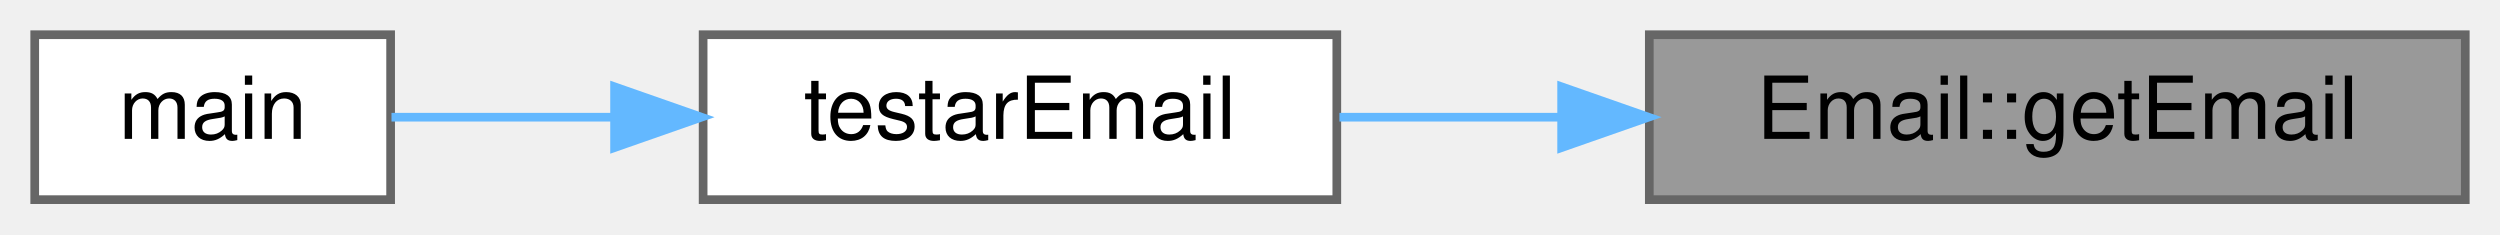
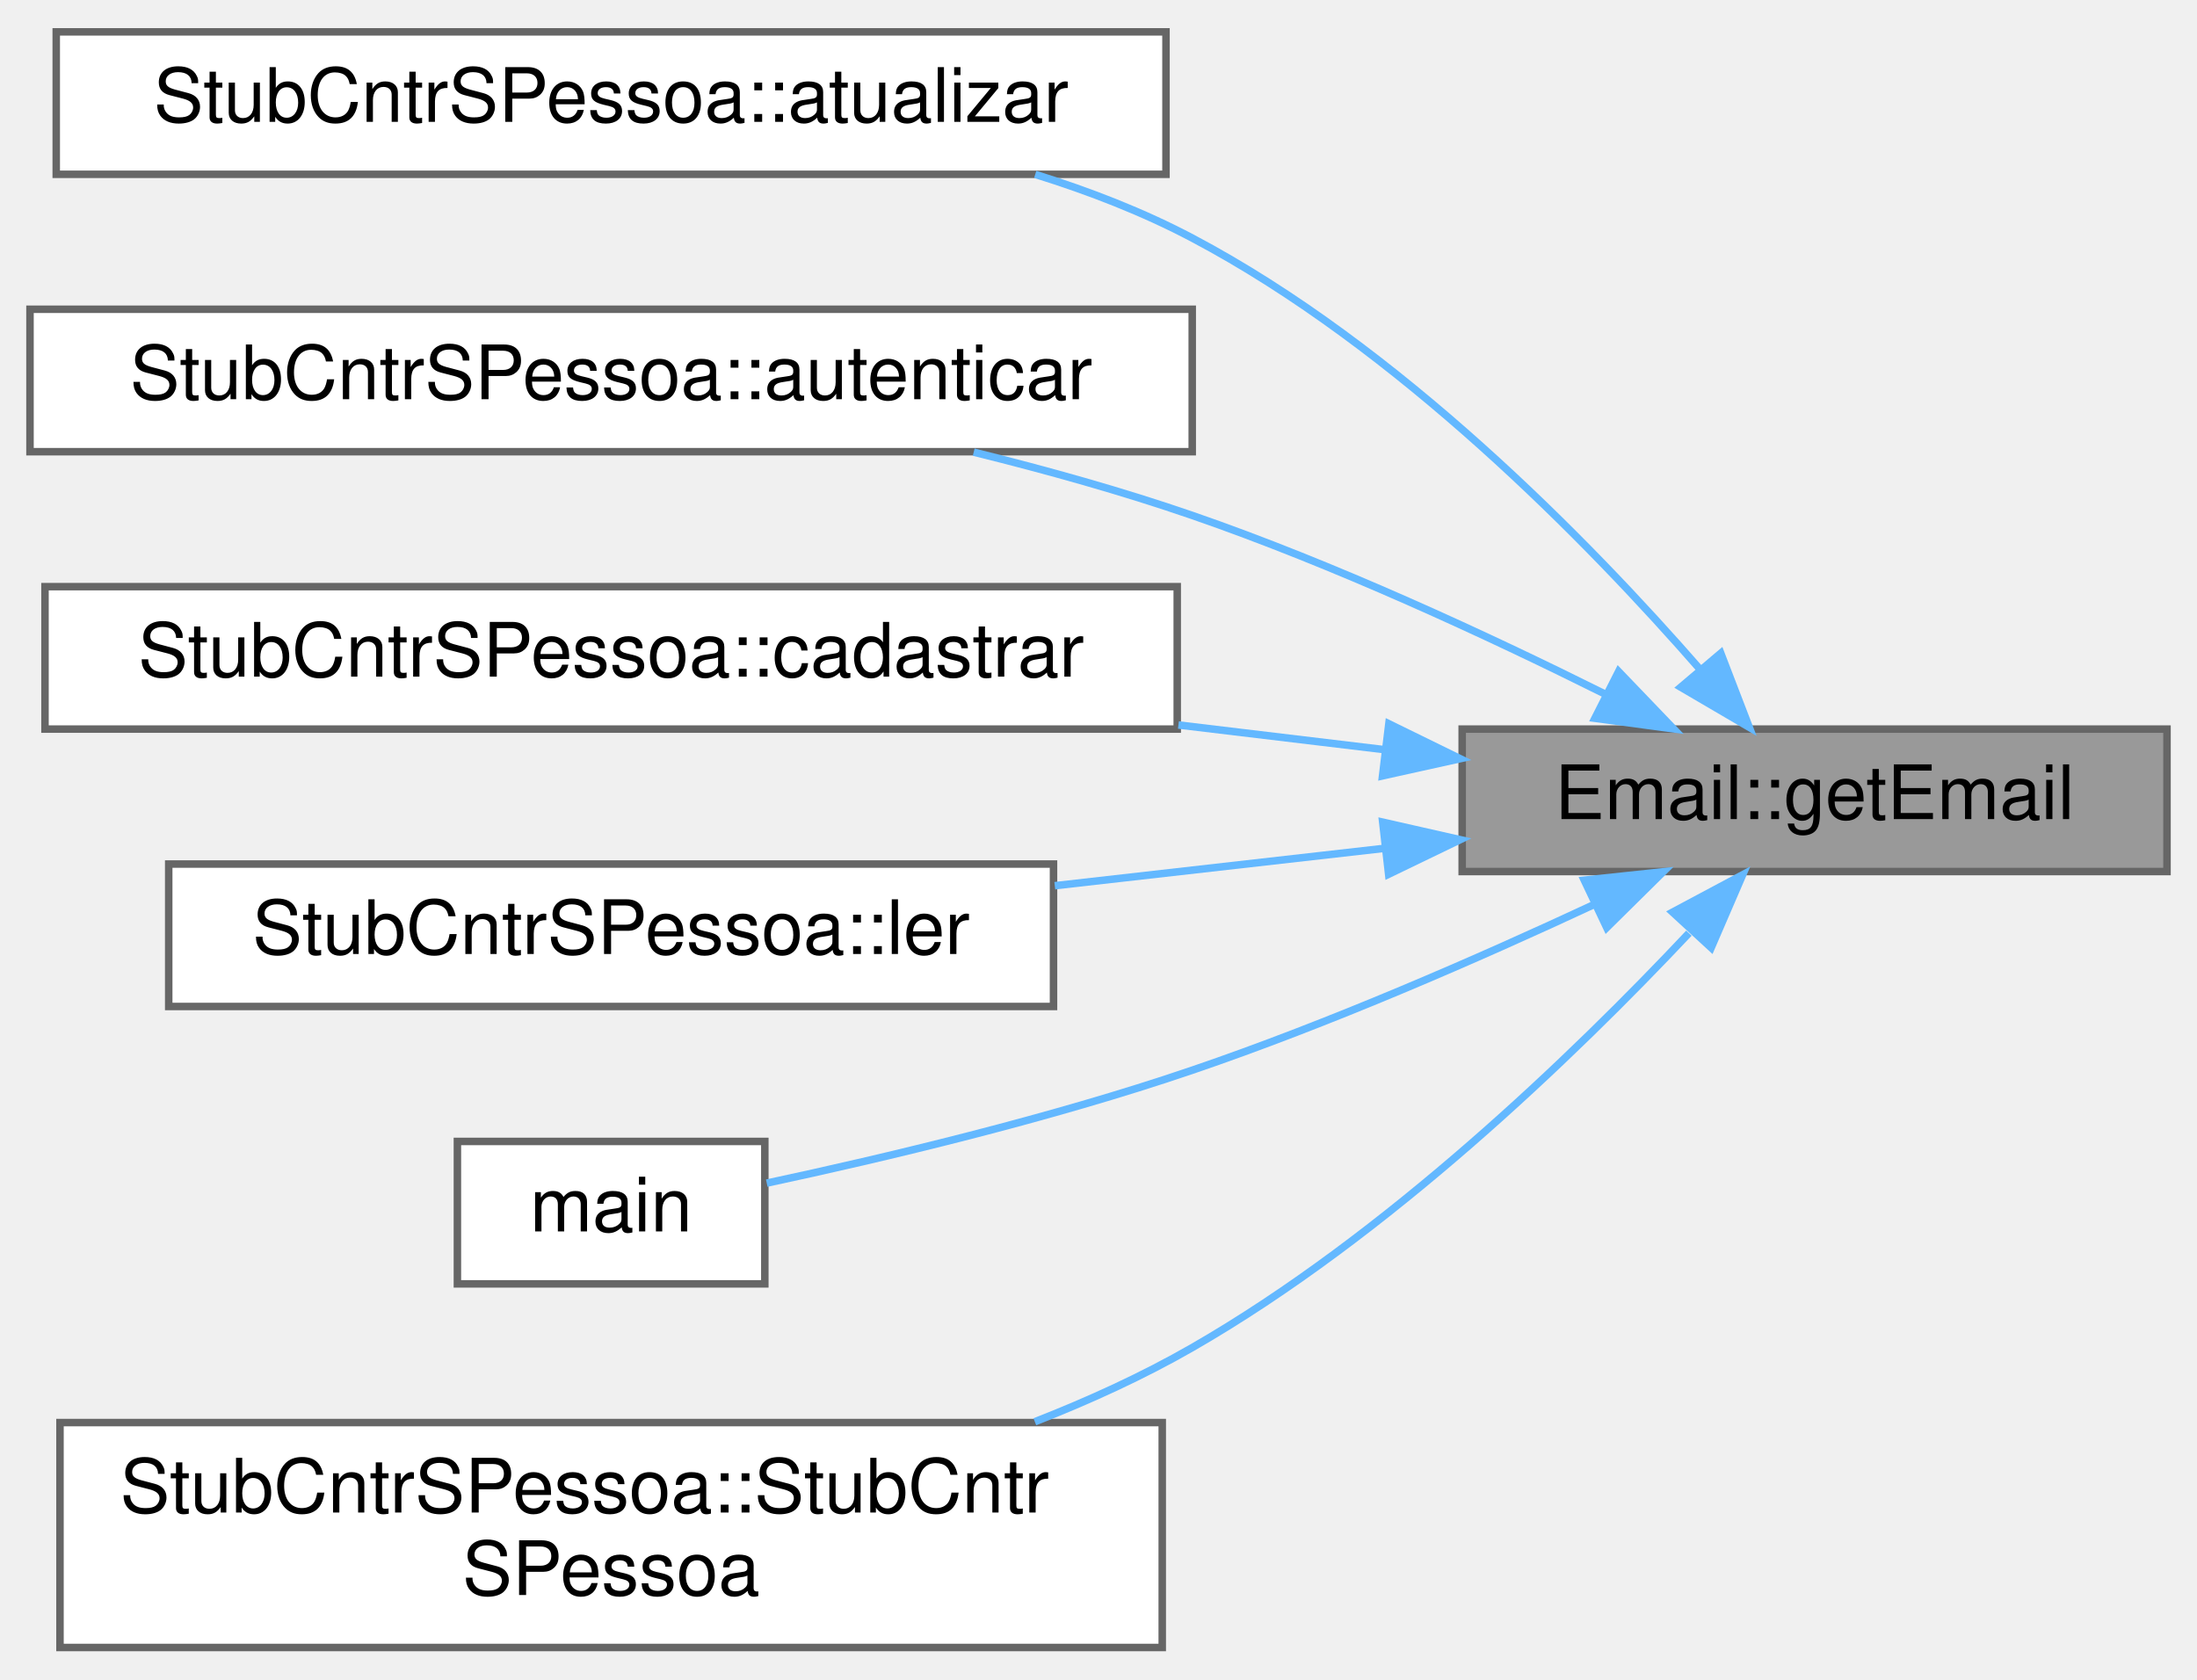
- <svg xmlns="http://www.w3.org/2000/svg" xmlns:xlink="http://www.w3.org/1999/xlink" width="288pt" height="27pt" viewBox="0.00 0.00 288.00 27.00">
-   <g id="graph0" class="graph" transform="scale(1 1) rotate(0) translate(4 23)">
+ <svg xmlns="http://www.w3.org/2000/svg" xmlns:xlink="http://www.w3.org/1999/xlink" width="293pt" height="224pt" viewBox="0.00 0.00 293.00 223.50">
+   <g id="graph0" class="graph" transform="scale(1 1) rotate(0) translate(4 219.5)">
    <g id="Node000001" class="node">
      <g id="a_Node000001">
        <a xlink:title="Retorna o valor do e-mail.">
-           <polygon fill="#999999" stroke="#666666" points="280,-19 186,-19 186,0 280,0 280,-19" />
-           <text text-anchor="middle" x="233" y="-7" font-family="Helvetica,sans-Serif" font-size="10.00">Email::getEmail</text>
+           <polygon fill="#999999" stroke="#666666" points="285,-122.5 191,-122.5 191,-103.5 285,-103.5 285,-122.5" />
+           <text text-anchor="middle" x="238" y="-110.5" font-family="Helvetica,sans-Serif" font-size="10.00">Email::getEmail</text>
        </a>
      </g>
    </g>
    <g id="Node000002" class="node">
      <g id="a_Node000002">
-         <a xlink:href="main_8cpp.html#a0afff5fb383294b607e5614c9c69add4" target="_top" xlink:title=" ">
-           <polygon fill="white" stroke="#666666" points="150,-19 77,-19 77,0 150,0 150,-19" />
-           <text text-anchor="middle" x="113.5" y="-7" font-family="Helvetica,sans-Serif" font-size="10.00">testarEmail</text>
+         <a xlink:href="classStubCntrSPessoa.html#a4e301c7fc91147fcede91c8ac5ce1bfa" target="_top" xlink:title=" ">
+           <polygon fill="white" stroke="#666666" points="151.5,-215.5 3.5,-215.5 3.5,-196.5 151.5,-196.5 151.5,-215.5" />
+           <text text-anchor="middle" x="77.5" y="-203.5" font-family="Helvetica,sans-Serif" font-size="10.00">StubCntrSPessoa::atualizar</text>
        </a>
      </g>
    </g>
    <g id="edge1_Node000001_Node000002" class="edge">
      <g id="a_edge1_Node000001_Node000002">
        <a xlink:title=" ">
-           <path fill="none" stroke="#63b8ff" d="M175.79,-9.5C167.11,-9.5 158.36,-9.5 150.3,-9.5" />
-           <polygon fill="#63b8ff" stroke="#63b8ff" points="175.9,-13 185.9,-9.5 175.9,-6 175.9,-13" />
+           <path fill="none" stroke="#63b8ff" d="M222.77,-130.42C207.72,-147.66 182.41,-173.52 155,-188 148.49,-191.44 141.32,-194.23 134.06,-196.49" />
+           <polygon fill="#63b8ff" stroke="#63b8ff" points="225.49,-132.62 229.29,-122.74 220.15,-128.09 225.49,-132.62" />
        </a>
      </g>
    </g>
    <g id="Node000003" class="node">
      <g id="a_Node000003">
-         <a xlink:href="main_8cpp.html#ae66f6b31b5ad750f1fe042a706a4e3d4" target="_top" xlink:title=" ">
-           <polygon fill="white" stroke="#666666" points="41,-19 0,-19 0,0 41,0 41,-19" />
-           <text text-anchor="middle" x="20.5" y="-7" font-family="Helvetica,sans-Serif" font-size="10.00">main</text>
+         <a xlink:href="classStubCntrSPessoa.html#a32b32cbf47bc589f335381cfcb2663e2" target="_top" xlink:title=" ">
+           <polygon fill="white" stroke="#666666" points="155,-178.5 0,-178.5 0,-159.5 155,-159.5 155,-178.5" />
+           <text text-anchor="middle" x="77.5" y="-166.5" font-family="Helvetica,sans-Serif" font-size="10.00">StubCntrSPessoa::autenticar</text>
        </a>
      </g>
    </g>
-     <g id="edge2_Node000002_Node000003" class="edge">
-       <g id="a_edge2_Node000002_Node000003">
+     <g id="edge2_Node000001_Node000003" class="edge">
+       <g id="a_edge2_Node000001_Node000003">
        <a xlink:title=" ">
-           <path fill="none" stroke="#63b8ff" d="M66.69,-9.5C57.67,-9.5 48.67,-9.5 41.1,-9.5" />
-           <polygon fill="#63b8ff" stroke="#63b8ff" points="66.8,-13 76.8,-9.5 66.8,-6 66.8,-13" />
+           <path fill="none" stroke="#63b8ff" d="M210.06,-127.17C194.33,-135.01 173.91,-144.47 155,-151 145.71,-154.21 135.6,-157.03 125.86,-159.44" />
+           <polygon fill="#63b8ff" stroke="#63b8ff" points="211.86,-130.18 219.2,-122.53 208.7,-123.94 211.86,-130.18" />
+         </a>
+       </g>
+     </g>
+     <g id="Node000004" class="node">
+       <g id="a_Node000004">
+         <a xlink:href="classStubCntrSPessoa.html#a76cd796d08ec19eb28093e878b69653b" target="_top" xlink:title=" ">
+           <polygon fill="white" stroke="#666666" points="153,-141.5 2,-141.5 2,-122.5 153,-122.5 153,-141.5" />
+           <text text-anchor="middle" x="77.5" y="-129.5" font-family="Helvetica,sans-Serif" font-size="10.00">StubCntrSPessoa::cadastrar</text>
+         </a>
+       </g>
+     </g>
+     <g id="edge3_Node000001_Node000004" class="edge">
+       <g id="a_edge3_Node000001_Node000004">
+         <a xlink:title=" ">
+           <path fill="none" stroke="#63b8ff" d="M180.53,-119.77C171.66,-120.83 162.37,-121.95 153.16,-123.05" />
+           <polygon fill="#63b8ff" stroke="#63b8ff" points="181.22,-123.21 190.73,-118.55 180.38,-116.26 181.22,-123.21" />
+         </a>
+       </g>
+     </g>
+     <g id="Node000005" class="node">
+       <g id="a_Node000005">
+         <a xlink:href="classStubCntrSPessoa.html#abcc4f27bb54a21cca3b57c6ccd5329ab" target="_top" xlink:title=" ">
+           <polygon fill="white" stroke="#666666" points="136.5,-104.5 18.5,-104.5 18.5,-85.5 136.5,-85.5 136.5,-104.5" />
+           <text text-anchor="middle" x="77.5" y="-92.5" font-family="Helvetica,sans-Serif" font-size="10.00">StubCntrSPessoa::ler</text>
+         </a>
+       </g>
+     </g>
+     <g id="edge4_Node000001_Node000005" class="edge">
+       <g id="a_edge4_Node000001_Node000005">
+         <a xlink:title=" ">
+           <path fill="none" stroke="#63b8ff" d="M180.58,-106.59C166.33,-104.97 151.01,-103.23 136.67,-101.61" />
+           <polygon fill="#63b8ff" stroke="#63b8ff" points="180.4,-110.09 190.73,-107.75 181.19,-103.14 180.4,-110.09" />
+         </a>
+       </g>
+     </g>
+     <g id="Node000006" class="node">
+       <g id="a_Node000006">
+         <a xlink:href="main_8cpp.html#ae66f6b31b5ad750f1fe042a706a4e3d4" target="_top" xlink:title=" ">
+           <polygon fill="white" stroke="#666666" points="98,-67.5 57,-67.5 57,-48.5 98,-48.5 98,-67.5" />
+           <text text-anchor="middle" x="77.5" y="-55.5" font-family="Helvetica,sans-Serif" font-size="10.00">main</text>
+         </a>
+       </g>
+     </g>
+     <g id="edge5_Node000001_Node000006" class="edge">
+       <g id="a_edge5_Node000001_Node000006">
+         <a xlink:title=" ">
+           <path fill="none" stroke="#63b8ff" d="M208.72,-99.16C193.13,-91.89 173.28,-83.23 155,-77 136.09,-70.55 113.87,-65.28 98.26,-61.94" />
+           <polygon fill="#63b8ff" stroke="#63b8ff" points="207.28,-102.35 217.82,-103.47 210.28,-96.02 207.28,-102.35" />
+         </a>
+       </g>
+     </g>
+     <g id="Node000007" class="node">
+       <g id="a_Node000007">
+         <a xlink:href="classStubCntrSPessoa.html#ad75d26c9c8e65ea7907921cbb75c881a" target="_top" xlink:title=" ">
+           <polygon fill="white" stroke="#666666" points="151,-30 4,-30 4,0 151,0 151,-30" />
+           <text text-anchor="start" x="12" y="-18" font-family="Helvetica,sans-Serif" font-size="10.00">StubCntrSPessoa::StubCntr</text>
+           <text text-anchor="middle" x="77.5" y="-7" font-family="Helvetica,sans-Serif" font-size="10.00">SPessoa</text>
+         </a>
+       </g>
+     </g>
+     <g id="edge6_Node000001_Node000007" class="edge">
+       <g id="a_edge6_Node000001_Node000007">
+         <a xlink:title=" ">
+           <path fill="none" stroke="#63b8ff" d="M221.24,-95.28C205.81,-78.89 180.89,-54.88 155,-40 148.46,-36.24 141.27,-32.95 134.01,-30.11" />
+           <polygon fill="#63b8ff" stroke="#63b8ff" points="219.06,-98.08 228.41,-103.07 224.21,-93.34 219.06,-98.08" />
        </a>
      </g>
    </g>
  </g>
</svg>
